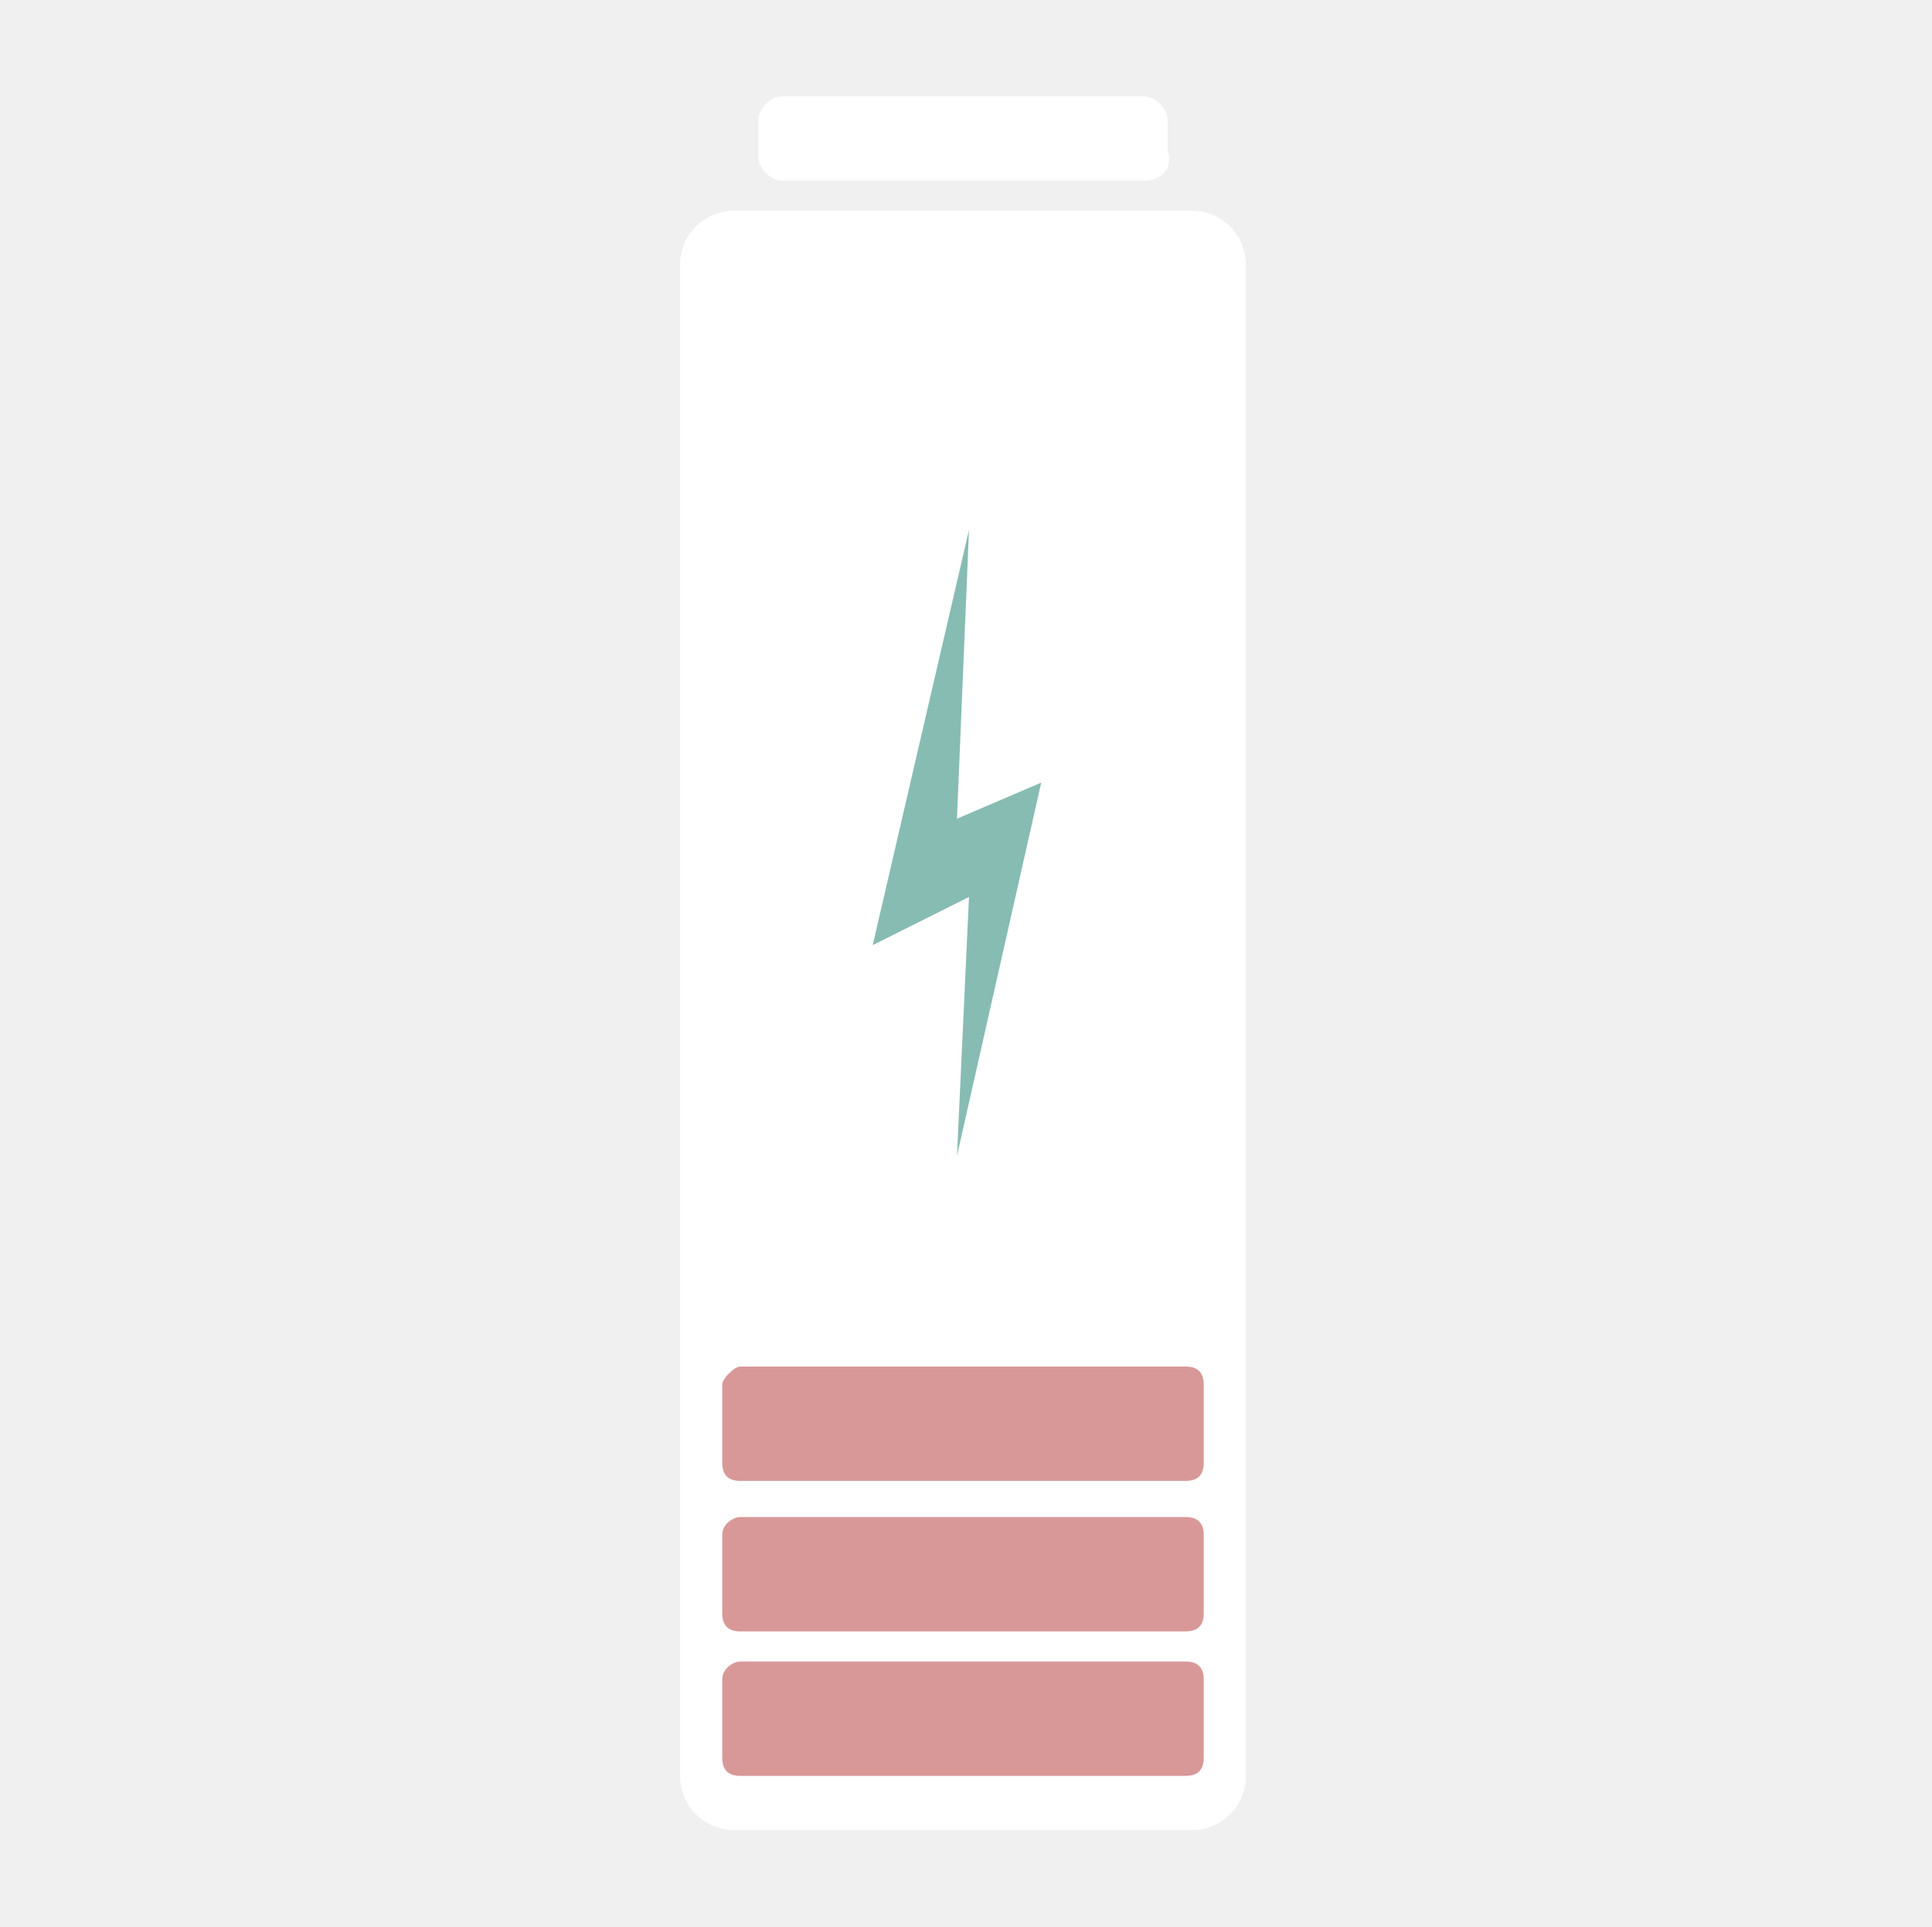
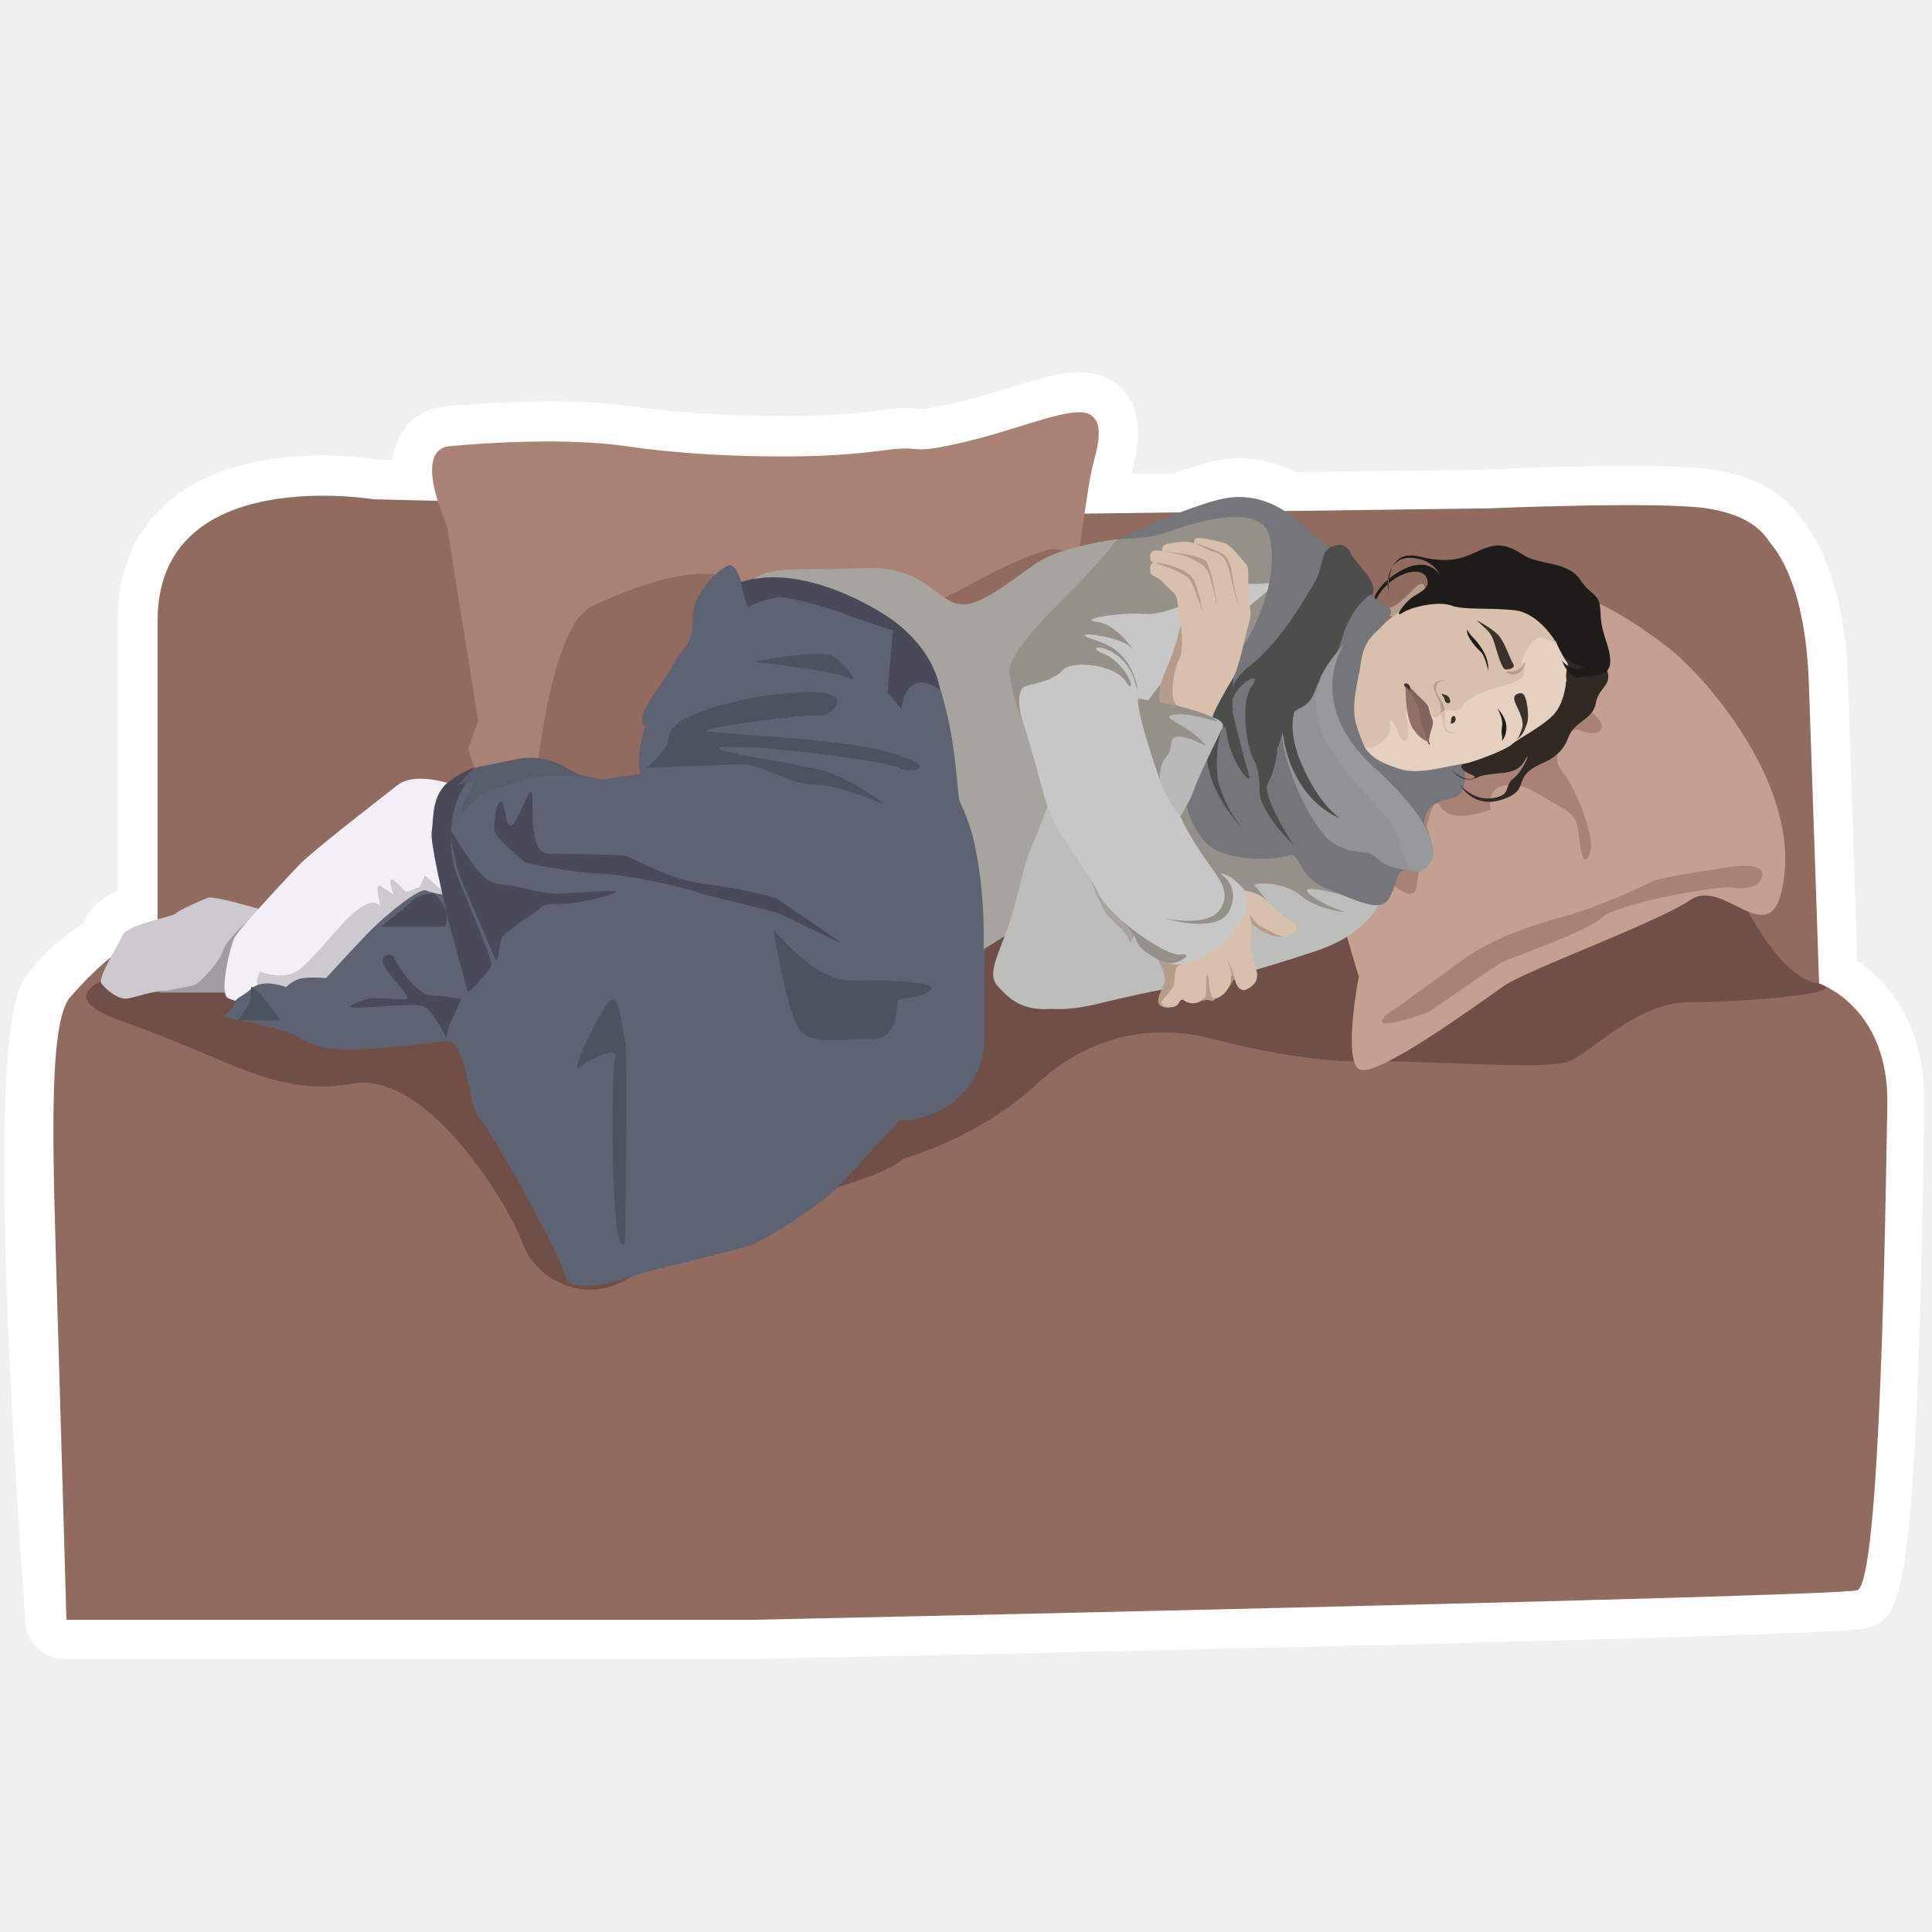
- <svg xmlns="http://www.w3.org/2000/svg" version="1.1" id="Symptoms" x="0px" y="0px" viewBox="0 0 32.1 32" style="enable-background:new 0 0 32.1 32;" xml:space="preserve">
-   <style type="text/css">
- 	.st0{fill:#FFFFFF;}
- 	.st1{fill:#D99898;}
- 	.st2{fill:#87BCB3;}
- </style>
-   <g id="ic_lethargy">
-     <g>
-       <path class="st0" d="M12.2,3.5h7.6c0.5,0,0.9,0.4,0.9,0.9v25.1c0,0.5-0.4,0.9-0.9,0.9h-7.6c-0.5,0-0.9-0.4-0.9-0.9V4.4    C11.3,3.9,11.7,3.5,12.2,3.5z" />
-       <path class="st0" d="M13,1.6h6c0.2,0,0.4,0.2,0.4,0.4v0.5C19.5,2.8,19.3,3,19,3h-6c-0.2,0-0.4-0.2-0.4-0.4V2    C12.6,1.8,12.8,1.6,13,1.6z" />
-       <path class="st1" d="M12.3,27.6h7.4c0.2,0,0.3,0.1,0.3,0.3v1.3c0,0.2-0.1,0.3-0.3,0.3h-7.4c-0.2,0-0.3-0.1-0.3-0.3v-1.3    C12,27.7,12.2,27.6,12.3,27.6z" />
-       <path class="st1" d="M12.3,25.2h7.4c0.2,0,0.3,0.1,0.3,0.3v1.3c0,0.2-0.1,0.3-0.3,0.3h-7.4c-0.2,0-0.3-0.1-0.3-0.3v-1.3    C12,25.3,12.2,25.2,12.3,25.2z" />
-       <path class="st1" d="M12.3,22.7h7.4c0.2,0,0.3,0.1,0.3,0.3v1.3c0,0.2-0.1,0.3-0.3,0.3h-7.4c-0.2,0-0.3-0.1-0.3-0.3V23    C12,22.9,12.2,22.7,12.3,22.7z" />
-       <polygon class="st2" points="14.5,15.7 16.1,14.9 15.9,19.2 17.3,13 15.9,13.6 16.1,8.8   " />
-     </g>
-   </g>
+ <svg xmlns="http://www.w3.org/2000/svg" id="Complications" viewBox="0 0 32 32">
+   <defs>
+     <style>.cls-1{fill:#a09da2;}.cls-1,.cls-2,.cls-3,.cls-4,.cls-5,.cls-6,.cls-7,.cls-8,.cls-9,.cls-10,.cls-11,.cls-12,.cls-13,.cls-14,.cls-15,.cls-16,.cls-17,.cls-18,.cls-19,.cls-20,.cls-21,.cls-22,.cls-23,.cls-24,.cls-25,.cls-26,.cls-27,.cls-28,.cls-29,.cls-30{stroke-width:0px;}.cls-2{fill:#5e6373;}.cls-3{fill:none;}.cls-4{fill:#b69c8b;}.cls-5{fill:#bdbdbb;}.cls-6{fill:#81645e;}.cls-7{fill:#e6d0bf;}.cls-8{fill:#aa8275;}.cls-9{fill:#969188;}.cls-10{fill:#919396;}.cls-11{fill:#c7c7c7;}.cls-12{fill:#1d1c19;}.cls-13{fill:#a7a39f;}.cls-14{fill:#484a5a;}.cls-15{fill:#714f49;}.cls-16{fill:#4d5260;}.cls-17{fill:#75767b;}.cls-18{fill:#f4eff7;}.cls-19{fill:#d9c0ad;}.cls-20{fill:#8f6f68;}.cls-21{fill:#3b312c;}.cls-22{fill:#98999a;}.cls-23{fill:#585d6b;}.cls-24{fill:#b8b8b9;}.cls-25{fill:#fff;}.cls-26{fill:#ccc9cf;}.cls-27{fill:#4d4d4b;}.cls-28{fill:#916b60;}.cls-29{fill:#c4a090;}.cls-30{fill:#312923;}</style>
+   </defs>
+   <rect class="cls-3" width="32" height="32" />
+   <path class="cls-25" d="M30.76,15.9l-.15-4.6c-.04-1.21-.3-2.11-.78-2.72-.2-.28-.57-.66-1.46-.8-.82-.13-3.45-.02-3.73,0l-3.18.04c-.45-.23-.95-.29-1.45-.16-.18.05-.38.11-.58.18h-.68s0-.01,0-.03c.09-.37.28-1.13-.35-1.51-.43-.26-.96-.1-1.68.12-.27.08-.57.18-.89.25-.48.11-.56.11-.63.1-.14-.01-.29-.02-.58.02-.56.08-1,.1-1.66.1-.92,0-1.76-.05-2.5-.16-1.08-.15-2.51-.05-3.07,0-.3.03-.56.17-.72.41-.09.14-.15.3-.17.48h-.2c-.23-.04-2.27-.35-3.5.68-.56.47-.85,1.15-.85,1.97v4.48c-.23.1-.43.24-.54.48,0,.02-.02.04-.03.06-.27.18-.63.46-.96.89-.47.62-.46,4.22,0,10.69.02.34.31.61.65.61h11.33c11.97-.25,18.19-.42,18.5-.51.59-.17.84-.24.97-8.4v-.26c.03-1.4-.66-2.1-1.14-2.42Z" />
+   <path class="cls-28" d="M16.99,8.52l7.66-.1s2.84-.12,3.62,0,.97.46,1.05.57.58.64.64,2.32.17,4.98.17,4.98c0,0,1.16.38,1.13,2.01s-.11,7.93-.5,8.04-18.34.49-18.34.49H1.1s-.07-2.5-.15-5.18c-.06-2.24-.18-4.68.21-5.13.86-.99,1.45-1.13,1.45-1.13v-5.11c0-2.61,3.58-2.01,3.58-2.01l10.78.26Z" />
+   <path class="cls-15" d="M2.62,15.99s-2.26.35-.56.94,2.52,1.25,3.77,1.02,2.6,2.01,2.83,2.65,1.13,1.06,1.85.5,3.64-1.67,4.42-1.9,1.62-.66,2.26-1.26,1.64-1.05,2.86-.74,2.01.4,2.75.38,2.82.15,3.19,0,1.12-.98,1.99-.98,2.86-.15,2.09-.32-1.48-1.93-1.48-1.93l-16.82.88-9.14.75Z" />
+   <path class="cls-8" d="M7.75,12.41l.17-.47-.52-3.25s-.58-1.24.05-1.3,1.96-.14,2.92,0,1.91.17,2.59.17,1.14-.03,1.75-.11.3.1,1.27-.13,1.8-.62,2.08-.45.06.69,0,1.02-.22,1.46-.22,1.45-1.38,1.43-1.38,1.43l-3.77,1.65-2.31,1.43-2.18-.08-.44-1.35Z" />
+   <path class="cls-28" d="M9.73,10.08s1.74-.92,2.55-.44,2.61.62,3.15.37,1.92-1.09,2.17-.88.61.49.61.49l-2.46,2.3s-4.93,1.36-5.05,1.42-1.87-.05-1.87-.05c0,0,.23-2.75.9-3.2Z" />
+   <path class="cls-15" d="M12.97,19.91s1.55-.36,1.96-.69,1.54-1.75,2.26-2,2.69-.35,3.34-.32,1.19.29,1.47.32,1.72.16,1.85,0,.75-1.92.62-1.98-1.96-1.28-1.96-1.28l-5.16,1.09-2.63.85-1.75,4Z" />
+   <path class="cls-29" d="M22.51,16.15s-.27,1.39,0,1.56,2.01-1.11,2.4-1.38,2.52-1.04,3.1-1.43,1.41,1.07,1.55-.47-1.31-3.23-1.95-3.72-1.2-.79-1.31-.75-1.62.19-1.76.35-.79.78-.79.78l-1.42,1.38-.63.98.8,2.71Z" />
+   <path class="cls-8" d="M22.54,14.14s.85.98.92.56.21-1.65.4-1.34.83.05.83.05c0,0-.08-.32.19-.39s.41.02.77.23.47.23.5.59.11.53.19.27-.25-1.08-.47-1.34.06-.77.3-.67.47.02.3-.2-1.43-1.2-1.43-1.2l-2.05,2.16s-.37.86-.46,1.28Z" />
+   <path class="cls-4" d="M23.6,9.75s0-.18-.18,0-.31.31-.42.32-.03.13.07.15.69-.34.69-.34l-.16-.13Z" />
+   <path class="cls-23" d="M13.02,17.19s.81,1.47,1.91,1.37c0,0-.67-2.65-1.44-3.24s-.8-.64-.8-.64l.33,2.51Z" />
+   <path class="cls-2" d="M12.28,9.64s-.09-.33-.23-.27-.6.46-.58.89-.17.44-.32.75-.74.9-.42,1.06,1.37.43,1.73,1.37.84,1.47.95,2.09.5.94.57,1.55.27,1.19.64,1.41,1.72-.07,1.69-1.41.07-1.72-.07-2.51-.23-3.01-.7-3.41-2.07-.96-2.07-.96l-1.18-.57Z" />
+   <path class="cls-13" d="M18.5,8.93s-.81.11-1.2.32-1,.8-1.39.76-.6-.64-1.58-.6-1.54-.04-1.83.17c0,0,.33.04.95.2s1.85.72,2.13,1.65.25,1.58.34,2.04.3,1.59.32,1.88.01.4.01.4l1.1-.69.97-1.97.19-4.16Z" />
+   <path class="cls-5" d="M17.41,13.19s-.2.56-.33.85-.19.72-.36,1.24-.39.85-.19,1.06.55.65,1.68.13.74-2.14.74-2.14l-1.54-1.14Z" />
+   <path class="cls-13" d="M18.07,14.58s.16.46.3.61.31.23.37.51-.27.56-.27.56c0,0,.33-.15.42-.32s.28.02.29.13-.1.35-.1.35l.5-.1s-.1-.84-.4-1.1-1.12-.64-1.12-.64Z" />
+   <path class="cls-5" d="M22.9,14.81s-.11.61-1.1.94-1.34.4-1.34.4c0,0-1.54.29-2.21.46s-.96.09-1.07.05.73.13,1.11-.39.56-.89.56-.89l1.58-.78s.54-.08.96,0,.83-.11.83-.11l.66.32Z" />
+   <path class="cls-9" d="M21.18,9.45l-2.36,1.85s-.14,1.02.15,1.82,1.02,1.14,1.02,1.14c0,0-.65.28-.14.14s-.15-.21,0,0,.46.56.14.52.41-.3,0,0,1,.16,1.11.24-.22-.4-.31-.48.49-.08.75.15.74.28.74.28c0,0-.4-.13-.6-.31s.51,0,.73.08.11-1.31.11-1.31l-1.32-4.12Z" />
+   <path class="cls-9" d="M19.98,14.26s.08.08.22.21.32.2.33.61-.81.39-1,.39.38.3.38.3c0,0-.21.42-.72.13s-.23-.27-.58-.63,1.38-1.02,1.38-1.02Z" />
+   <path class="cls-11" d="M19.34,15.95s.19.14.74-.1.81-.79.54-1.1-.41-.28-.41-.28c0,0,.34.18.16.6s-1.08.14-1.08.14c0,0,.72.16.92-.15s-.05-.54-.3-.91-.36-.63-.36-.63c0,0-.72-1.64-.63-2.1s-.49-.84-.95-.83-1.41.14-1.03,1.35.32,1.35.62,1.85.48.7.65,1.04,1.08,1.01,1.34.98-.06.18-.21.14Z" />
+   <path class="cls-9" d="M21.17,9.64s.17-.51-.06-.88-.72-.39-1.14-.25-1.47.43-1.47.43c0,0-.31.39-.65.74s-1.16,1.11-1.13,1.46.21.81.21.81c0,0-.15-.53.07-.59s.44-.09.6-.26.86-.1,1.05.19.06-.28-.37-.46.34-.19.52.47.29-.51,1.2-1.03,1.12-.46,1.16-.63Z" />
+   <path class="cls-11" d="M21.17,9.64s-1,.85-1.32,1.07-.85.86-.9,1.02l-.09-.16s0-.74-.67-.95.37-.09.52.09-.18-.37-.54-.41.42-.17.8-.13,1.4-.51,1.71-.5.5-.04.5-.04Z" />
+   <path class="cls-17" d="M19.98,12.36s-.37.7-.35.87.17.67.51.85.97.17,1.19.09.15.35.63.54.89.42,1.04.18.12-.49.28-.47-1.94-2.78-1.94-2.78c0,0-.52-.59-.72-.54s-.65,1.26-.65,1.26Z" />
+   <path class="cls-17" d="M24.22,12.57s.17.55-.14.64-.48.09-.51.55-.99-1.17-1.06-1.6,1.71.42,1.71.42Z" />
+   <path class="cls-17" d="M22.1,9.14s-.3-.25-.54-.46-.71-.58-1.39-.4-1.67.65-1.67.65c0,0,.52,0,.82-.11s1.57-.56,1.71.07-.15,1.37-.44,1.81-.19,1.07-.19,1.07c0,0-.1-.53.6-.73s1.59-1.58,1.09-1.9Z" />
+   <path class="cls-10" d="M23.46,14.44s-.49-.04-.65-.22-.36-.03-.72-.25-.97-1.48-.86-2.16.81-.73.81-.73c0,0,.27,1.12.74,1.64s1.1,1.57.7,1.71Z" />
+   <path class="cls-7" d="M25.89,10.76s.1.23.09.49-.14.57-.36.76-.52.29-.66.4-.42.21-.71.24-.74.2-1.09.08-.47-.2-.61-.43.43-.67.43-.67c0,0,2.16-1.15,2.17-1.15s.52-.15.73.29Z" />
+   <path class="cls-19" d="M25.89,10.76s-.23-.52-.6-.67-.71-.1-.99-.18-.68-.07-.93.09-.68.49-.77.65-.14.72-.2.9.12.75.22.82.43-.14.41-.34.09-.03.14.13.16.13.15-.02.04-.02-.03-.26.35-.33.39-.17.05.17.11.17.07-.13.18-.12.22.03.26-.07.3-.22.43-.26.41-.12.51-.17.08-.19.04-.26.17-.46.32-.44.37.18.37.18Z" />
+   <path class="cls-21" d="M24.49,10.29s.27.14.36.27.16.35.21.43-.05.09-.11.1-.11-.16-.15-.28-.06-.24-.13-.33-.27-.24-.18-.19Z" />
+   <path class="cls-21" d="M25.25,11.52s-.03-.06-.11-.03-.07.09-.03.18.14.27.1.39-.05.15-.08.17.06,0,.12-.14.07-.17.05-.37c0,0-.02-.16-.05-.19Z" />
+   <path class="cls-4" d="M25.01,11.12s.16.01.22-.11.02.05-.01.08-.06.07-.13.08-.14-.02-.14-.05c0-.01.05,0,.05,0Z" />
+   <path class="cls-21" d="M23.89,11.5s.09,0,.12.07-.01.09-.05.07-.03-.08-.06-.11-.02-.06,0-.03Z" />
+   <path class="cls-21" d="M24.11,11.91s0-.06-.04-.05-.03.07-.04.1.02.03.05.01.03-.06.03-.06Z" />
+   <path class="cls-21" d="M23.36,11.39s-.02-.07-.07-.07-.04.04.01.09.12.11.19.28-.13-.29-.13-.29Z" />
+   <path class="cls-21" d="M23.66,12.28s.02.02.02.04-.02.01-.02,0,0-.02,0-.04.01,0,.02,0Z" />
+   <path class="cls-20" d="M23.66,12.28s-.03-.18-.08-.3-.03-.2-.08-.33-.22-.28-.22-.28c0,0,0,.13.01.25s.04.35.12.46.14.16.19.18.06.06.06.02Z" />
+   <path class="cls-6" d="M23.36,11.39s.2.2.26.26.04.1.08.2.05.12,0,.26-.02.23-.05.17-.05-.17-.09-.26-.04-.24-.08-.33-.12-.21-.13-.29Z" />
+   <path class="cls-30" d="M25.94,11.28s-.02.36-.21.56-.58.39-.69.49-.66.3-.78.32-.03.13.11.18-.02.11-.16.04-.18-.14-.18-.14c0,0,.17.27.43.15s.63,0,.78-.26,0,.14-.17.27-.02.28-.35.33-.54-.23-.54-.23c0,0,.21.42.71.25s.1-.36.68-.61c0,0,.3-.11.4-.4s.41-.3.46-.58.29-.29.18-.57-.78-.33-.78-.33c0,0,.06.14.12.21s-.04.1,0,.33Z" />
+   <path class="cls-12" d="M25.76,10.62s-.27-.46-.66-.51-.85,0-1.06-.08-.66.02-.81.12.01-.14.14-.24.34-.16.26-.34-.43-.11-.67.13-.23.48-.23.48c0,0-.11-.36.41-.69s.71.04.71.04c0,0-.09-.26-.46-.29s-.44.36-.39.55c0,0-.07-.72.52-.57s.82-.04,1.05-.13.38-.08.66.1.73.1.94.41.33.2.34.56.16.52.16.8-.34.22-.51.26-.29-.28-.29-.28c0,0,.13.18.32.13s-.25.04-.42-.45Z" />
+   <path class="cls-4" d="M23.93,11.28s-.11-.02-.14.08.07.21.1.27.04.14.04.14c0,0-.05.02-.07.05s.04-.06-.03-.22-.18-.33.1-.33Z" />
+   <path class="cls-19" d="M23.93,11.78s.01.07,0,.13,0,.18.09.21.13-.03.13-.03c0,0-.08.09-.16.05s-.09-.17-.1-.22-.02-.05-.02-.09.07-.05.07-.05Z" />
+   <path class="cls-27" d="M22.06,9.06s.2-.13.31.1.57.53.29.79-.35.95-.64,1.14-.16.48-.49.64-.25.63-.54.93-.5-.96-.26-1.29-.38-.01-.34.4c0,0-.15-.39.32-.75s.87-1.05,1.05-1.35.09-.5.29-.62Z" />
+   <path class="cls-17" d="M22.71,9.85s.19.19.29.22.01.2-.2.39-.24.37-.27.58-.16.64-.07.95.26.69.56.97.79.77.69,1.28c0,0,.14-.34-.49-1s-1.2-.94-1.35-1.56.19-.51.35-1.08.48-.75.48-.75Z" />
+   <path class="cls-22" d="M21.86,11.28s-.22.42.15,1.08,1.07,1.13,1.17,1.59.32.68.54.29c0,0,.25-.43-.95-1.52s-.5-2.06-.5-2.06c0,0-.35.37-.41.61Z" />
+   <path class="cls-27" d="M21.53,11.6s-.28.3.01,1.01.65.94.65.94c0,0-.84-.28-.96-1.54s.5-.76.3-.41Z" />
+   <path class="cls-27" d="M21.16,12.41s-.04.37-.16.56.42,1.02.42,1.02c0,0-.57-.54-.56-.91s-.12-.55-.12-.55l.42-.11Z" />
+   <path class="cls-27" d="M20.41,11.78s.18.74.27,1.03-.31-.21-.36-.65-.26.41-.12.86.38.7.38.7c0,0-.56-.55-.59-1.2s.48-1.51.48-1.51c0,0-.09.35-.05.76Z" />
+   <path class="cls-19" d="M19.78,8.99s-.02-.09.08-.08.3.05.41.08.26.23.35.33.04.18.06.47.06.38,0,.56-.15.72-.28.92-.33.6-.33.6c0,0-.64-.22-.77-.22s-.09-.35.1-.78.16-.64.13-.73,0-.25-.12-.35-.17-.19-.26-.23-.11-.06-.1-.16.08-.07.08-.07c0,0-.09,0-.08-.13s.2-.07.2-.07c0,0-.02-.1.08-.12s.31-.06.42-.02Z" />
+   <path class="cls-4" d="M19.78,8.99s.24.13.35.16.19.11.24.34.15.58.15.58c0,0-.09-.38-.11-.55s-.08-.31-.2-.37-.43-.16-.43-.16Z" />
+   <path class="cls-4" d="M19.28,9.13s.29.05.4.1.3.11.36.32.12.47.12.47c0,0-.06-.39-.12-.57s-.04-.16-.2-.22-.56-.1-.56-.1Z" />
+   <path class="cls-4" d="M19.15,9.33s.27.09.4.16.17.1.25.31.13.36.13.36c0,0-.08-.38-.13-.49s-.06-.15-.24-.24-.41-.11-.41-.11Z" />
+   <path class="cls-4" d="M19.56,10.38s.06.38-.03.54-.18.72-.02.77.23.08.23.08c0,0-.41-.1-.49-.1s-.08-.29.09-.64c0,0,.15-.36.21-.65Z" />
+   <path class="cls-4" d="M19.58,15.97s-.12.02-.24-.02-.15-.04-.15-.04c0,0,.14.26.1.36s-.13.27-.1.35.18.07.18.07c0,0,.32-.52.21-.72Z" />
+   <path class="cls-19" d="M19.59,16.56s-.03-.02-.07.06c-.04.08-.21.08-.27.02-.06-.06.12-.17.18-.3.06-.13-.02-.34.15-.37.18-.03.58-.21.76-.43.18-.22.45-.54.27-.79,0,0,.23.02.37.17.14.15.33.3.45.36.1.05.07.17-.11.22h0s0,0,0,0c-.17.03-.24-.06-.4-.13-.16-.07-.24-.26-.23-.21l.03.13s.02.17,0,.28c-.02.11.04.32.09.5.05.17-.06.27-.15.31-.08.05-.15,0-.19-.1,0,0-.04-.15-.12-.33-.08-.18.05.15.05.24,0,.07-.03.13-.04.15-.04.08-.13.18-.23.2-.13.03-.07-.06-.24.04-.16.1-.31-.03-.31-.03Z" />
+   <path class="cls-24" d="M20.08,11.88s.22.06.17.17-.42.85-.47,1.02-.23.45-.23.45c0,0-.22-.26-.34-.6s-.22-.96-.22-.96l.41-.2.68.11Z" />
+   <path class="cls-9" d="M18.85,11.57s.89.13,1.22.31-.3-.08-.58-.05-.02.12.18.25.31.28.31.28c0,0-.3-.17-.47-.16s-.06.18-.19.33-.11.38-.11.38c0,0-.39-1.08-.36-1.35Z" />
+   <path class="cls-14" d="M12.5,9.58l-.23.06s.1.56.31.7.1.17.22.39.34.22.45.67.32.66.57.99,1.49,1.76,1.67,2.53.17,1.32,0,1.61c0,0,.48-.69.09-1.83s-.77-2.12-.66-2.92.65-.35.65-.35c0,0-.06-.74-1-1.3s-1.68-.62-2.08-.54Z" />
+   <path class="cls-4" d="M20.02,16.2s0,.34.11.36c0,0-.05.03-.09.01s-.1,0-.12.01.04-.03.05-.1.01-.22.01-.28.04-.08.03,0Z" />
+   <path class="cls-4" d="M20.37,16.35s.03-.08.04-.15c0-.1-.13-.43-.05-.24.08.18.12.33.12.33-.04-.1-.05-.07-.08,0,0,.02-.02.03-.03.05Z" />
+   <path class="cls-4" d="M21.31,15.5s-.05.01-.07.01c-.24.03-.49-.19-.51-.22,0,0,0,0,0,0l-.03-.13c-.01-.05.07.14.23.21.16.07.23.16.4.13Z" />
+   <path class="cls-12" d="M24.65,11.11s-.05-.25-.13-.32-.21-.23-.22-.32.01,0,.08.07.29.3.27.57Z" />
+   <path class="cls-12" d="M24.81,11.75s.09.16.07.27,0,.17,0,.17v.08s.2-.23-.07-.53Z" />
+   <path class="cls-26" d="M4.34,15.07s-.8-.24-.9-.2-.47.2-.53.26-.8.18-.88.36-.42.71-.35.8.26.26.41.25.45-.15.72-.12,1.04,0,1.04,0l.5-1.36Z" />
+   <path class="cls-1" d="M4.12,15.24s-.38.33-.43.51-.37.52-.46.56-.74.13-.58.13h1.2l.27-1.19Z" />
+   <path class="cls-18" d="M7.42,12.97s-.56-.18-.83.03-1.43,1.11-1.62,1.31-1.02,1.08-1.09,1.23-.24.87-.12.98,1.04.19,1.33,0,.83-.67,1.1-.98,1-.75,1-.75l.22.02v-1.85Z" />
+   <path class="cls-26" d="M4.3,16.09s.36.15.61,0,.7-.78,1.01-1.02.39-.04.39-.04c0,0-.13-.43,0-.35s.21.14.21.14c0,0-.12-.33,0-.24s.18.19.21.19.22-.08.22-.08l.09-.19.37.33-.92.54-1.18,1.08-.78.19s-.4-.23-.23-.53Z" />
+   <path class="cls-2" d="M3.69,16.83s.15-.07.19-.2.1-.09.29-.26.57-.02.57-.02c0,0,.12-.13.28-.15s.38,0,.38,0c0,0,.53-.58.76-.81s.78-.69.9-.64.35.08.35.08c0,0-.15-1.02-.08-1.27s-.03-.56.19-.65,1.01-.26,1.2-.26.78.14.85.17.41.09.41.09l.62-.09s-.18-.65.58-1.71,1.59-1.2,1.71-1.22.95.21,1.05.26.85.29.85.29l-.09,1.03s1.19,1.34,1.44,2.5.12,2.22.12,2.35-.2,1.11-.61,1.47-1.68,1.8-1.9,1.99-1.01.74-1.34.85-1.69.42-1.91.5-1.08.33-1.14,0-1.26-2.46-1.43-2.63-.21-1.3-.53-1.26-.8.11-1.46.14-.84-.12-1.1-.25-1.16-.29-1.16-.29Z" />
+   <path class="cls-14" d="M7.37,15.35h-1.06s.44-.35.53-.44.34-.12.34-.12c0,0,.33.29.19.56Z" />
+   <path class="cls-14" d="M7.75,16.43s-.32-1.14-.35-1.29-.28-1.19-.25-1.36,0-.52.19-.74c.02-.03.05-.06.08-.08.19-.16.44-.25.44-.25,0,0-.1.16-.26.48s-.18.94-.03,1.31.58,1.38.57,1.48-.38.45-.38.45Z" />
+   <path class="cls-23" d="M7.59,12.99l.26-.27s.32-.07.73-.15.75.11.8.15.35.17.35.17c0,0-.63-.13-1.13.05s-.48.09-.64.23-.38.39-.32.21.2-.34.22-.41-.27.03-.27.03Z" />
+   <path class="cls-14" d="M7.47,13.76s.31.5.43.64.19.23.49.26.59.16.95.14.93-.07.86-.02-.49.15-.72.18-.45-.01-.51.06-.61.41-.66.52-.05.49-.13.29-.59-1.34-.61-1.45-.15-.62-.09-.61Z" />
+   <path class="cls-14" d="M8.73,14.31s-.53-.43-.54-.55.01-.43.1-.48.07.53.21.37.32-.82.32-.38.01.87.28.87,1.13.02,1.24.03.68.38,1.27.46,1.18.2,1.31.29,1.15.78.98.69-.84-.4-.95-.46-1.2-.3-1.39-.37-1.12-.29-1.63-.31-1.21-.18-1.21-.18Z" />
+   <path class="cls-16" d="M10.69,12.72s1.36-.06,1.63-.06.83.35,1.19.34,1.15.33,1.15.33c0,0-.58-.48-1.2-.61s-2.1-.34-1.35-.35,2.72.27,2.79.35.77.05-.07-.23-3.16-.33-3.13-.39,1.68-.28,1.87-.25.73-.46-.39-.38-1.8.39-1.92.49-.17.13-.19.3-.37.47-.37.47Z" />
+   <path class="cls-16" d="M12.49,10.96s1.12-.22,1.31-.09.48.48.26.36-1.57-.27-1.57-.27Z" />
+   <path class="cls-16" d="M12.81,15.39s.69.86,1.27.85,1.51.01,1.32.17-.53.08-.54.2.01.62-.44.6-1.02.16-1.22-.23-.39-1.59-.39-1.59Z" />
+   <path class="cls-16" d="M10.35,20.6s.06-3.16,0-3.38-.09-.84-.27-.62-.68,1.23-.47,1.07.65-.35.58-.15-.08,3.34.15,3.08Z" />
+   <path class="cls-14" d="M7.4,17.22s0-.16.05-.26.19-.41.19-.41c0,0-.26-.06-.49-.06s-.57-.49-.61-.61-.3-.08-.16.15.46.5.34.52-.54-.05-.66,0-.46.15-.09.14.93-.09,1.07-.01.37.54.37.54Z" />
+   <path class="cls-16" d="M4.65,16.9s-.48-.66-.49-.54,0,.2-.03.26-.19.28-.19.28h.7Z" />
+   <path class="cls-8" d="M22.93,16.83s.77-.54,1.25-.9,1.16-.6,1.69-.74,1.33-.5,1.47-.58,1.08-.21,1.24-.24.64-.09.61.13-.33.23-.53.2-1.85.25-2.13.5-1.55.68-1.66.74-1.2.82-1.2.82c0,0-.99.37-.74.08Z" />
</svg>
